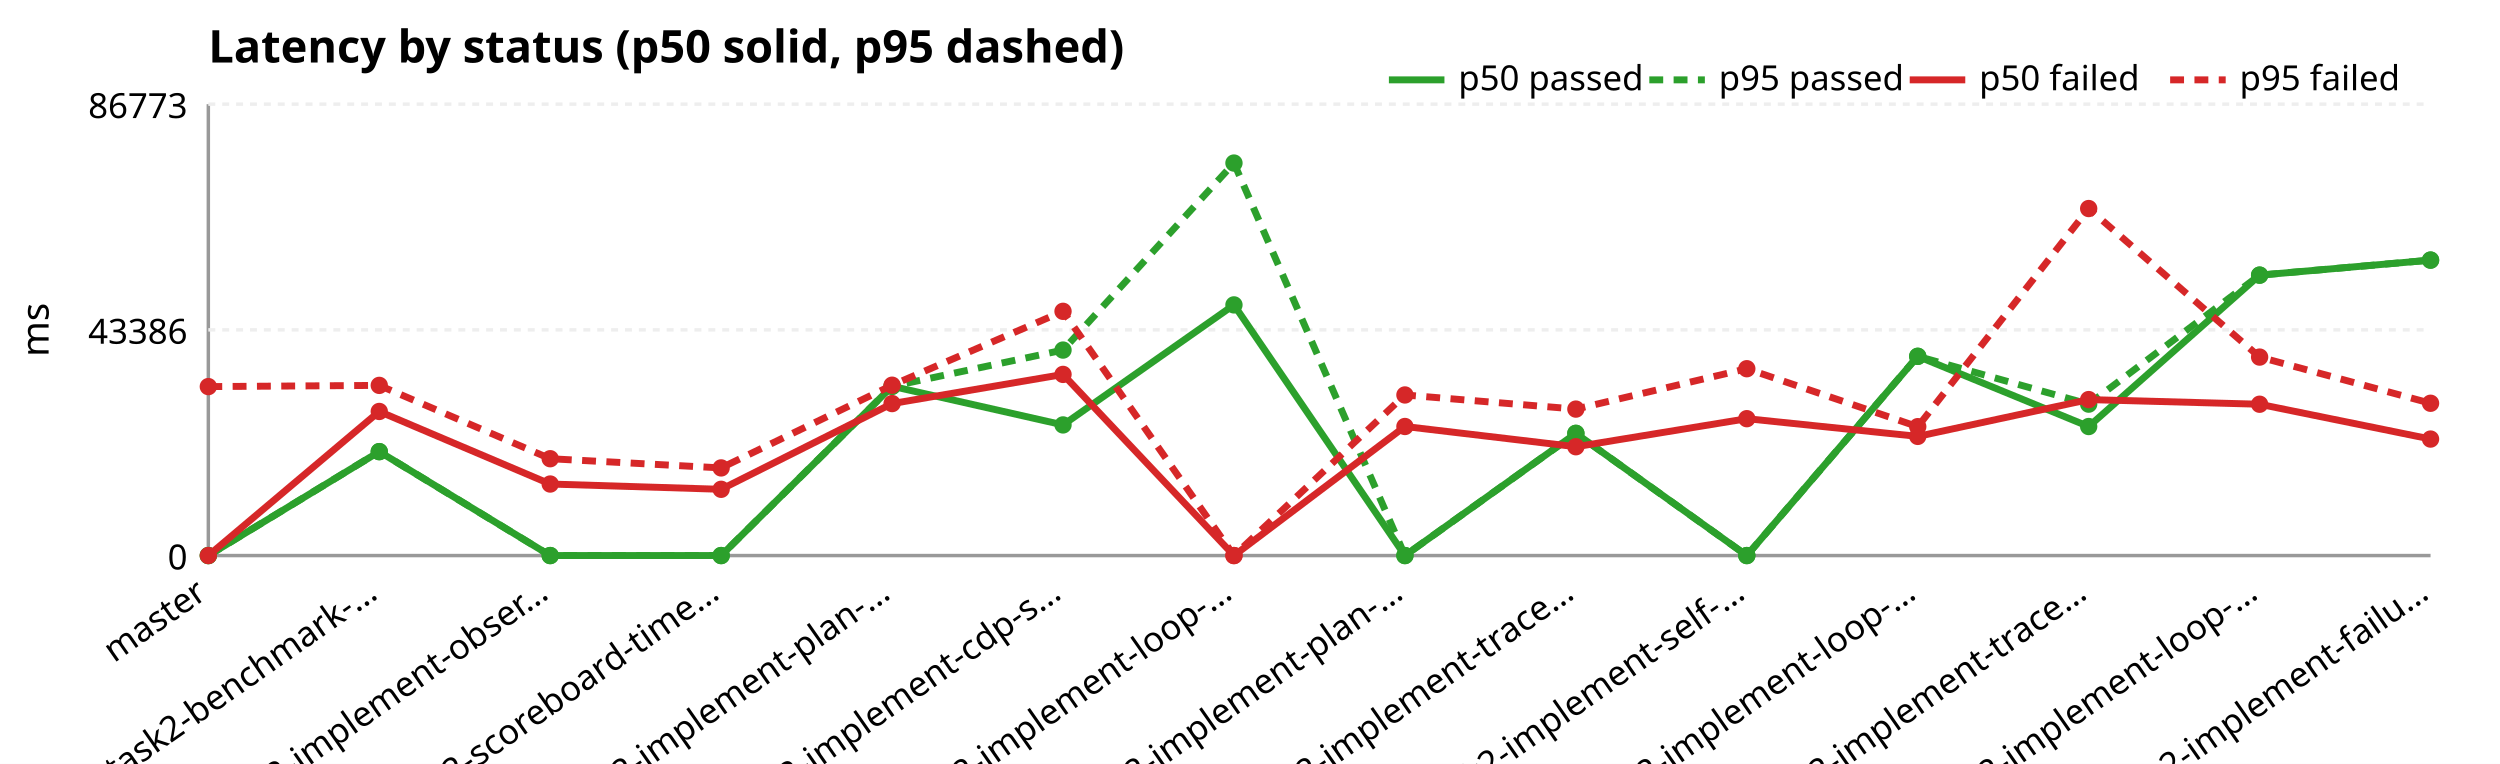
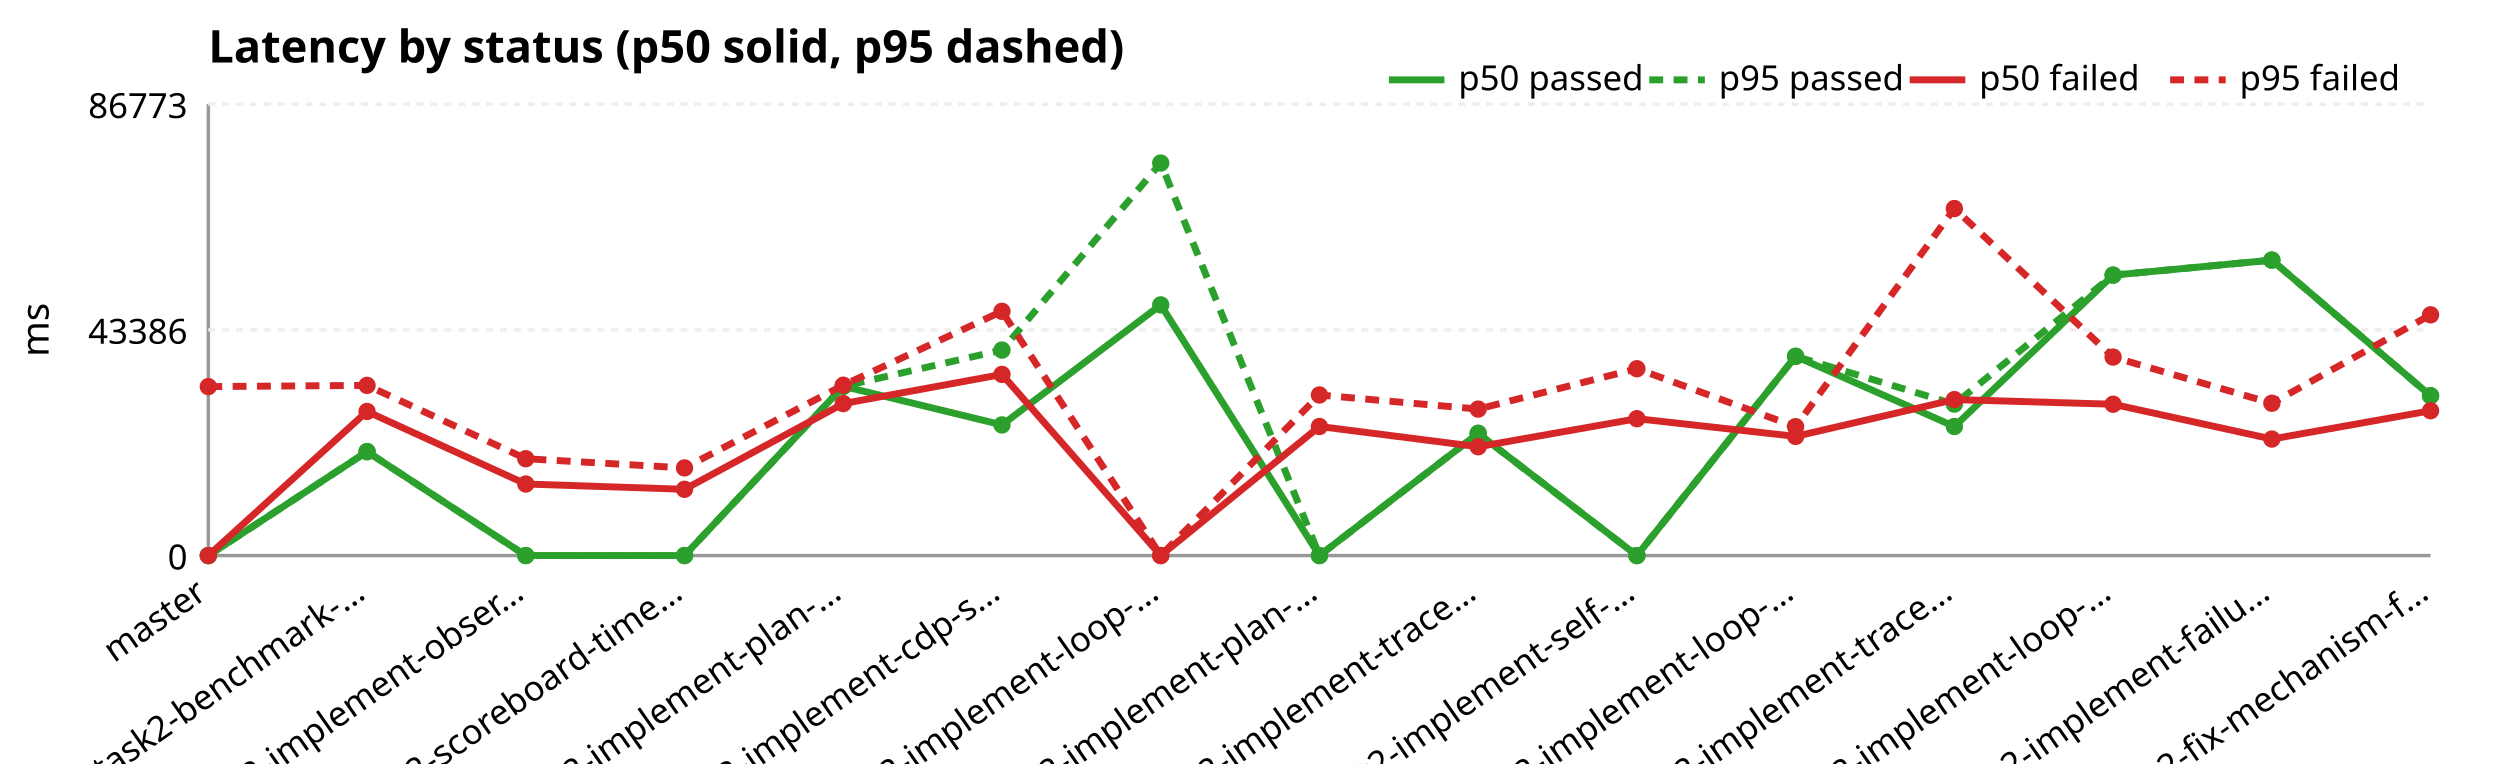
<svg xmlns="http://www.w3.org/2000/svg" viewBox="0 0 720 220" width="720" height="220" font-family="sans-serif">
  <rect width="100%" height="100%" fill="#fff" />
  <text x="60" y="18" font-size="13" font-weight="600">Latency by status (p50 solid, p95 dashed)</text>
  <line x1="60" y1="30" x2="60" y2="160" stroke="#999" />
  <line x1="60" y1="160" x2="700" y2="160" stroke="#999" />
  <text x="54" y="164.0" font-size="10" text-anchor="end" fill="#000">0</text>
  <text x="54" y="99.0" font-size="10" text-anchor="end" fill="#000">43386</text>
  <line x1="60" y1="95.0" x2="700" y2="95.0" stroke="#eee" stroke-dasharray="2,2" />
  <text x="54" y="34.0" font-size="10" text-anchor="end" fill="#000">86773</text>
  <line x1="60" y1="30.0" x2="700" y2="30.0" stroke="#eee" stroke-dasharray="2,2" />
  <text x="14" y="95.0" font-size="11" fill="#000" transform="rotate(-90 14 95.0)" text-anchor="middle">ms</text>
-   <polyline points="60.00,160.00 109.23,130.07 158.46,160.00 207.69,160.00 256.92,111.25 306.15,122.38 355.38,87.81 404.62,160.00 453.85,124.81 503.08,160.00 552.31,102.62 601.54,122.84 650.77,79.24 700.00,74.91" fill="none" stroke="#2ca02c" stroke-width="2" />
+   <polyline points="60.00,160.00 105.71,130.07 151.43,160.00 197.14,160.00 242.86,111.25 288.57,122.38 334.29,87.81 380.00,160.00 425.71,124.81 471.43,160.00 517.14,102.62 562.86,122.84 608.57,79.24 654.29,74.91 700.00,113.98" fill="none" stroke="#2ca02c" stroke-width="2" />
  <circle cx="60.00" cy="160.00" r="2.5" fill="#2ca02c" />
-   <circle cx="109.23" cy="130.07" r="2.5" fill="#2ca02c" />
-   <circle cx="158.46" cy="160.00" r="2.5" fill="#2ca02c" />
-   <circle cx="207.69" cy="160.00" r="2.5" fill="#2ca02c" />
-   <circle cx="256.92" cy="111.25" r="2.5" fill="#2ca02c" />
-   <circle cx="306.15" cy="122.38" r="2.5" fill="#2ca02c" />
-   <circle cx="355.38" cy="87.81" r="2.5" fill="#2ca02c" />
-   <circle cx="404.62" cy="160.00" r="2.5" fill="#2ca02c" />
-   <circle cx="453.85" cy="124.81" r="2.5" fill="#2ca02c" />
-   <circle cx="503.08" cy="160.00" r="2.5" fill="#2ca02c" />
-   <circle cx="552.31" cy="102.62" r="2.5" fill="#2ca02c" />
-   <circle cx="601.54" cy="122.84" r="2.5" fill="#2ca02c" />
-   <circle cx="650.77" cy="79.24" r="2.5" fill="#2ca02c" />
-   <circle cx="700.00" cy="74.91" r="2.5" fill="#2ca02c" />
-   <polyline points="60.00,160.00 109.23,130.07 158.46,160.00 207.69,160.00 256.92,111.25 306.15,100.82 355.38,46.96 404.62,160.00 453.85,124.81 503.08,160.00 552.31,102.62 601.54,116.39 650.77,79.24 700.00,74.91" fill="none" stroke="#2ca02c" stroke-width="2" stroke-dasharray="4,3" />
+   <circle cx="105.71" cy="130.07" r="2.5" fill="#2ca02c" />
+   <circle cx="151.43" cy="160.00" r="2.5" fill="#2ca02c" />
+   <circle cx="197.14" cy="160.00" r="2.5" fill="#2ca02c" />
+   <circle cx="242.86" cy="111.25" r="2.5" fill="#2ca02c" />
+   <circle cx="288.57" cy="122.38" r="2.5" fill="#2ca02c" />
+   <circle cx="334.29" cy="87.81" r="2.5" fill="#2ca02c" />
+   <circle cx="380.00" cy="160.00" r="2.5" fill="#2ca02c" />
+   <circle cx="425.71" cy="124.81" r="2.5" fill="#2ca02c" />
+   <circle cx="471.43" cy="160.00" r="2.5" fill="#2ca02c" />
+   <circle cx="517.14" cy="102.62" r="2.5" fill="#2ca02c" />
+   <circle cx="562.86" cy="122.84" r="2.5" fill="#2ca02c" />
+   <circle cx="608.57" cy="79.24" r="2.5" fill="#2ca02c" />
+   <circle cx="654.29" cy="74.91" r="2.5" fill="#2ca02c" />
+   <circle cx="700.00" cy="113.98" r="2.5" fill="#2ca02c" />
+   <polyline points="60.00,160.00 105.71,130.07 151.43,160.00 197.14,160.00 242.86,111.25 288.57,100.82 334.29,46.96 380.00,160.00 425.71,124.81 471.43,160.00 517.14,102.62 562.86,116.39 608.57,79.24 654.29,74.91 700.00,113.98" fill="none" stroke="#2ca02c" stroke-width="2" stroke-dasharray="4,3" />
  <circle cx="60.00" cy="160.00" r="2.5" fill="#2ca02c" />
-   <circle cx="109.23" cy="130.07" r="2.5" fill="#2ca02c" />
-   <circle cx="158.46" cy="160.00" r="2.5" fill="#2ca02c" />
-   <circle cx="207.69" cy="160.00" r="2.5" fill="#2ca02c" />
-   <circle cx="256.92" cy="111.25" r="2.5" fill="#2ca02c" />
-   <circle cx="306.15" cy="100.82" r="2.5" fill="#2ca02c" />
-   <circle cx="355.38" cy="46.96" r="2.5" fill="#2ca02c" />
-   <circle cx="404.62" cy="160.00" r="2.5" fill="#2ca02c" />
-   <circle cx="453.85" cy="124.81" r="2.5" fill="#2ca02c" />
-   <circle cx="503.08" cy="160.00" r="2.5" fill="#2ca02c" />
-   <circle cx="552.31" cy="102.62" r="2.5" fill="#2ca02c" />
-   <circle cx="601.54" cy="116.39" r="2.5" fill="#2ca02c" />
-   <circle cx="650.77" cy="79.24" r="2.5" fill="#2ca02c" />
-   <circle cx="700.00" cy="74.91" r="2.5" fill="#2ca02c" />
-   <polyline points="60.00,160.00 109.23,118.50 158.46,139.40 207.69,140.92 256.92,116.23 306.15,107.83 355.38,160.00 404.62,122.83 453.85,128.66 503.08,120.58 552.31,125.68 601.54,115.08 650.77,116.42 700.00,126.45" fill="none" stroke="#d62728" stroke-width="2" />
+   <circle cx="105.71" cy="130.07" r="2.5" fill="#2ca02c" />
+   <circle cx="151.43" cy="160.00" r="2.5" fill="#2ca02c" />
+   <circle cx="197.14" cy="160.00" r="2.5" fill="#2ca02c" />
+   <circle cx="242.86" cy="111.25" r="2.5" fill="#2ca02c" />
+   <circle cx="288.57" cy="100.82" r="2.5" fill="#2ca02c" />
+   <circle cx="334.29" cy="46.96" r="2.5" fill="#2ca02c" />
+   <circle cx="380.00" cy="160.00" r="2.5" fill="#2ca02c" />
+   <circle cx="425.71" cy="124.81" r="2.5" fill="#2ca02c" />
+   <circle cx="471.43" cy="160.00" r="2.5" fill="#2ca02c" />
+   <circle cx="517.14" cy="102.62" r="2.5" fill="#2ca02c" />
+   <circle cx="562.86" cy="116.39" r="2.5" fill="#2ca02c" />
+   <circle cx="608.57" cy="79.24" r="2.5" fill="#2ca02c" />
+   <circle cx="654.29" cy="74.91" r="2.5" fill="#2ca02c" />
+   <circle cx="700.00" cy="113.98" r="2.5" fill="#2ca02c" />
+   <polyline points="60.00,160.00 105.71,118.50 151.43,139.40 197.14,140.92 242.86,116.23 288.57,107.83 334.29,160.00 380.00,122.83 425.71,128.66 471.43,120.58 517.14,125.68 562.86,115.08 608.57,116.42 654.29,126.45 700.00,118.29" fill="none" stroke="#d62728" stroke-width="2" />
  <circle cx="60.00" cy="160.00" r="2.5" fill="#d62728" />
-   <circle cx="109.23" cy="118.50" r="2.5" fill="#d62728" />
-   <circle cx="158.46" cy="139.40" r="2.5" fill="#d62728" />
-   <circle cx="207.69" cy="140.92" r="2.5" fill="#d62728" />
-   <circle cx="256.92" cy="116.23" r="2.5" fill="#d62728" />
-   <circle cx="306.15" cy="107.83" r="2.5" fill="#d62728" />
-   <circle cx="355.38" cy="160.00" r="2.5" fill="#d62728" />
-   <circle cx="404.62" cy="122.83" r="2.5" fill="#d62728" />
-   <circle cx="453.85" cy="128.66" r="2.5" fill="#d62728" />
-   <circle cx="503.08" cy="120.58" r="2.5" fill="#d62728" />
-   <circle cx="552.31" cy="125.68" r="2.5" fill="#d62728" />
-   <circle cx="601.54" cy="115.08" r="2.5" fill="#d62728" />
-   <circle cx="650.77" cy="116.42" r="2.5" fill="#d62728" />
-   <circle cx="700.00" cy="126.45" r="2.5" fill="#d62728" />
-   <polyline points="60.00,111.34 109.23,110.99 158.46,132.11 207.69,134.76 256.92,110.94 306.15,89.66 355.38,160.00 404.62,113.75 453.85,117.82 503.08,106.19 552.31,122.88 601.54,60.06 650.77,102.84 700.00,116.14" fill="none" stroke="#d62728" stroke-width="2" stroke-dasharray="4,3" />
+   <circle cx="105.71" cy="118.50" r="2.5" fill="#d62728" />
+   <circle cx="151.43" cy="139.40" r="2.5" fill="#d62728" />
+   <circle cx="197.14" cy="140.92" r="2.5" fill="#d62728" />
+   <circle cx="242.86" cy="116.23" r="2.5" fill="#d62728" />
+   <circle cx="288.57" cy="107.83" r="2.5" fill="#d62728" />
+   <circle cx="334.29" cy="160.00" r="2.5" fill="#d62728" />
+   <circle cx="380.00" cy="122.83" r="2.5" fill="#d62728" />
+   <circle cx="425.71" cy="128.66" r="2.5" fill="#d62728" />
+   <circle cx="471.43" cy="120.58" r="2.5" fill="#d62728" />
+   <circle cx="517.14" cy="125.68" r="2.5" fill="#d62728" />
+   <circle cx="562.86" cy="115.08" r="2.5" fill="#d62728" />
+   <circle cx="608.57" cy="116.42" r="2.5" fill="#d62728" />
+   <circle cx="654.29" cy="126.45" r="2.5" fill="#d62728" />
+   <circle cx="700.00" cy="118.29" r="2.5" fill="#d62728" />
+   <polyline points="60.00,111.34 105.71,110.99 151.43,132.11 197.14,134.76 242.86,110.94 288.57,89.66 334.29,160.00 380.00,113.75 425.71,117.82 471.43,106.19 517.14,122.88 562.86,60.06 608.57,102.84 654.29,116.14 700.00,90.67" fill="none" stroke="#d62728" stroke-width="2" stroke-dasharray="4,3" />
  <circle cx="60.00" cy="111.34" r="2.5" fill="#d62728" />
-   <circle cx="109.23" cy="110.99" r="2.5" fill="#d62728" />
-   <circle cx="158.46" cy="132.11" r="2.5" fill="#d62728" />
-   <circle cx="207.69" cy="134.76" r="2.5" fill="#d62728" />
-   <circle cx="256.92" cy="110.94" r="2.5" fill="#d62728" />
-   <circle cx="306.15" cy="89.66" r="2.5" fill="#d62728" />
-   <circle cx="355.38" cy="160.00" r="2.5" fill="#d62728" />
-   <circle cx="404.62" cy="113.75" r="2.5" fill="#d62728" />
-   <circle cx="453.85" cy="117.82" r="2.5" fill="#d62728" />
-   <circle cx="503.08" cy="106.19" r="2.5" fill="#d62728" />
-   <circle cx="552.31" cy="122.88" r="2.5" fill="#d62728" />
-   <circle cx="601.54" cy="60.06" r="2.5" fill="#d62728" />
-   <circle cx="650.77" cy="102.84" r="2.5" fill="#d62728" />
-   <circle cx="700.00" cy="116.14" r="2.5" fill="#d62728" />
+   <circle cx="105.71" cy="110.99" r="2.5" fill="#d62728" />
+   <circle cx="151.43" cy="132.11" r="2.5" fill="#d62728" />
+   <circle cx="197.14" cy="134.76" r="2.5" fill="#d62728" />
+   <circle cx="242.86" cy="110.94" r="2.5" fill="#d62728" />
+   <circle cx="288.57" cy="89.66" r="2.5" fill="#d62728" />
+   <circle cx="334.29" cy="160.00" r="2.5" fill="#d62728" />
+   <circle cx="380.00" cy="113.75" r="2.5" fill="#d62728" />
+   <circle cx="425.71" cy="117.82" r="2.5" fill="#d62728" />
+   <circle cx="471.43" cy="106.19" r="2.5" fill="#d62728" />
+   <circle cx="517.14" cy="122.88" r="2.5" fill="#d62728" />
+   <circle cx="562.86" cy="60.06" r="2.5" fill="#d62728" />
+   <circle cx="608.57" cy="102.84" r="2.5" fill="#d62728" />
+   <circle cx="654.29" cy="116.14" r="2.5" fill="#d62728" />
+   <circle cx="700.00" cy="90.67" r="2.5" fill="#d62728" />
  <line x1="400" y1="23" x2="416" y2="23" stroke="#2ca02c" stroke-width="2" />
  <text x="420" y="26" font-size="10" fill="#000">p50 passed</text>
  <line x1="475" y1="23" x2="491" y2="23" stroke="#2ca02c" stroke-width="2" stroke-dasharray="4,3" />
  <text x="495" y="26" font-size="10" fill="#000">p95 passed</text>
  <line x1="550" y1="23" x2="566" y2="23" stroke="#d62728" stroke-width="2" />
  <text x="570" y="26" font-size="10" fill="#000">p50 failed</text>
  <line x1="625" y1="23" x2="641" y2="23" stroke="#d62728" stroke-width="2" stroke-dasharray="4,3" />
  <text x="645" y="26" font-size="10" fill="#000">p95 failed</text>
  <text x="60.00" y="172" font-size="10" fill="#000" text-anchor="end" transform="rotate(-35 60.00 172)">master</text>
-   <text x="109.23" y="172" font-size="10" fill="#000" text-anchor="end" transform="rotate(-35 109.23 172)">feat-task2-benchmark-…</text>
-   <text x="158.46" y="172" font-size="10" fill="#000" text-anchor="end" transform="rotate(-35 158.46 172)">task2-implement-obser…</text>
-   <text x="207.69" y="172" font-size="10" fill="#000" text-anchor="end" transform="rotate(-35 207.69 172)">task2-scoreboard-time…</text>
-   <text x="256.92" y="172" font-size="10" fill="#000" text-anchor="end" transform="rotate(-35 256.92 172)">task2-implement-plan-…</text>
-   <text x="306.15" y="172" font-size="10" fill="#000" text-anchor="end" transform="rotate(-35 306.15 172)">task2-implement-cdp-s…</text>
-   <text x="355.38" y="172" font-size="10" fill="#000" text-anchor="end" transform="rotate(-35 355.38 172)">task2-implement-loop-…</text>
-   <text x="404.62" y="172" font-size="10" fill="#000" text-anchor="end" transform="rotate(-35 404.62 172)">task2-implement-plan-…</text>
-   <text x="453.85" y="172" font-size="10" fill="#000" text-anchor="end" transform="rotate(-35 453.85 172)">task2-implement-trace…</text>
-   <text x="503.08" y="172" font-size="10" fill="#000" text-anchor="end" transform="rotate(-35 503.08 172)">task2-implement-self-…</text>
-   <text x="552.31" y="172" font-size="10" fill="#000" text-anchor="end" transform="rotate(-35 552.31 172)">task2-implement-loop-…</text>
-   <text x="601.54" y="172" font-size="10" fill="#000" text-anchor="end" transform="rotate(-35 601.54 172)">task2-implement-trace…</text>
-   <text x="650.77" y="172" font-size="10" fill="#000" text-anchor="end" transform="rotate(-35 650.77 172)">task2-implement-loop-…</text>
-   <text x="700.00" y="172" font-size="10" fill="#000" text-anchor="end" transform="rotate(-35 700.00 172)">task2-implement-failu…</text>
+   <text x="105.71" y="172" font-size="10" fill="#000" text-anchor="end" transform="rotate(-35 105.71 172)">feat-task2-benchmark-…</text>
+   <text x="151.43" y="172" font-size="10" fill="#000" text-anchor="end" transform="rotate(-35 151.43 172)">task2-implement-obser…</text>
+   <text x="197.14" y="172" font-size="10" fill="#000" text-anchor="end" transform="rotate(-35 197.14 172)">task2-scoreboard-time…</text>
+   <text x="242.86" y="172" font-size="10" fill="#000" text-anchor="end" transform="rotate(-35 242.86 172)">task2-implement-plan-…</text>
+   <text x="288.57" y="172" font-size="10" fill="#000" text-anchor="end" transform="rotate(-35 288.57 172)">task2-implement-cdp-s…</text>
+   <text x="334.29" y="172" font-size="10" fill="#000" text-anchor="end" transform="rotate(-35 334.29 172)">task2-implement-loop-…</text>
+   <text x="380.00" y="172" font-size="10" fill="#000" text-anchor="end" transform="rotate(-35 380.00 172)">task2-implement-plan-…</text>
+   <text x="425.71" y="172" font-size="10" fill="#000" text-anchor="end" transform="rotate(-35 425.71 172)">task2-implement-trace…</text>
+   <text x="471.43" y="172" font-size="10" fill="#000" text-anchor="end" transform="rotate(-35 471.43 172)">task2-implement-self-…</text>
+   <text x="517.14" y="172" font-size="10" fill="#000" text-anchor="end" transform="rotate(-35 517.14 172)">task2-implement-loop-…</text>
+   <text x="562.86" y="172" font-size="10" fill="#000" text-anchor="end" transform="rotate(-35 562.86 172)">task2-implement-trace…</text>
+   <text x="608.57" y="172" font-size="10" fill="#000" text-anchor="end" transform="rotate(-35 608.57 172)">task2-implement-loop-…</text>
+   <text x="654.29" y="172" font-size="10" fill="#000" text-anchor="end" transform="rotate(-35 654.29 172)">task2-implement-failu…</text>
+   <text x="700.00" y="172" font-size="10" fill="#000" text-anchor="end" transform="rotate(-35 700.00 172)">task2-fix-mechanism-f…</text>
</svg>
